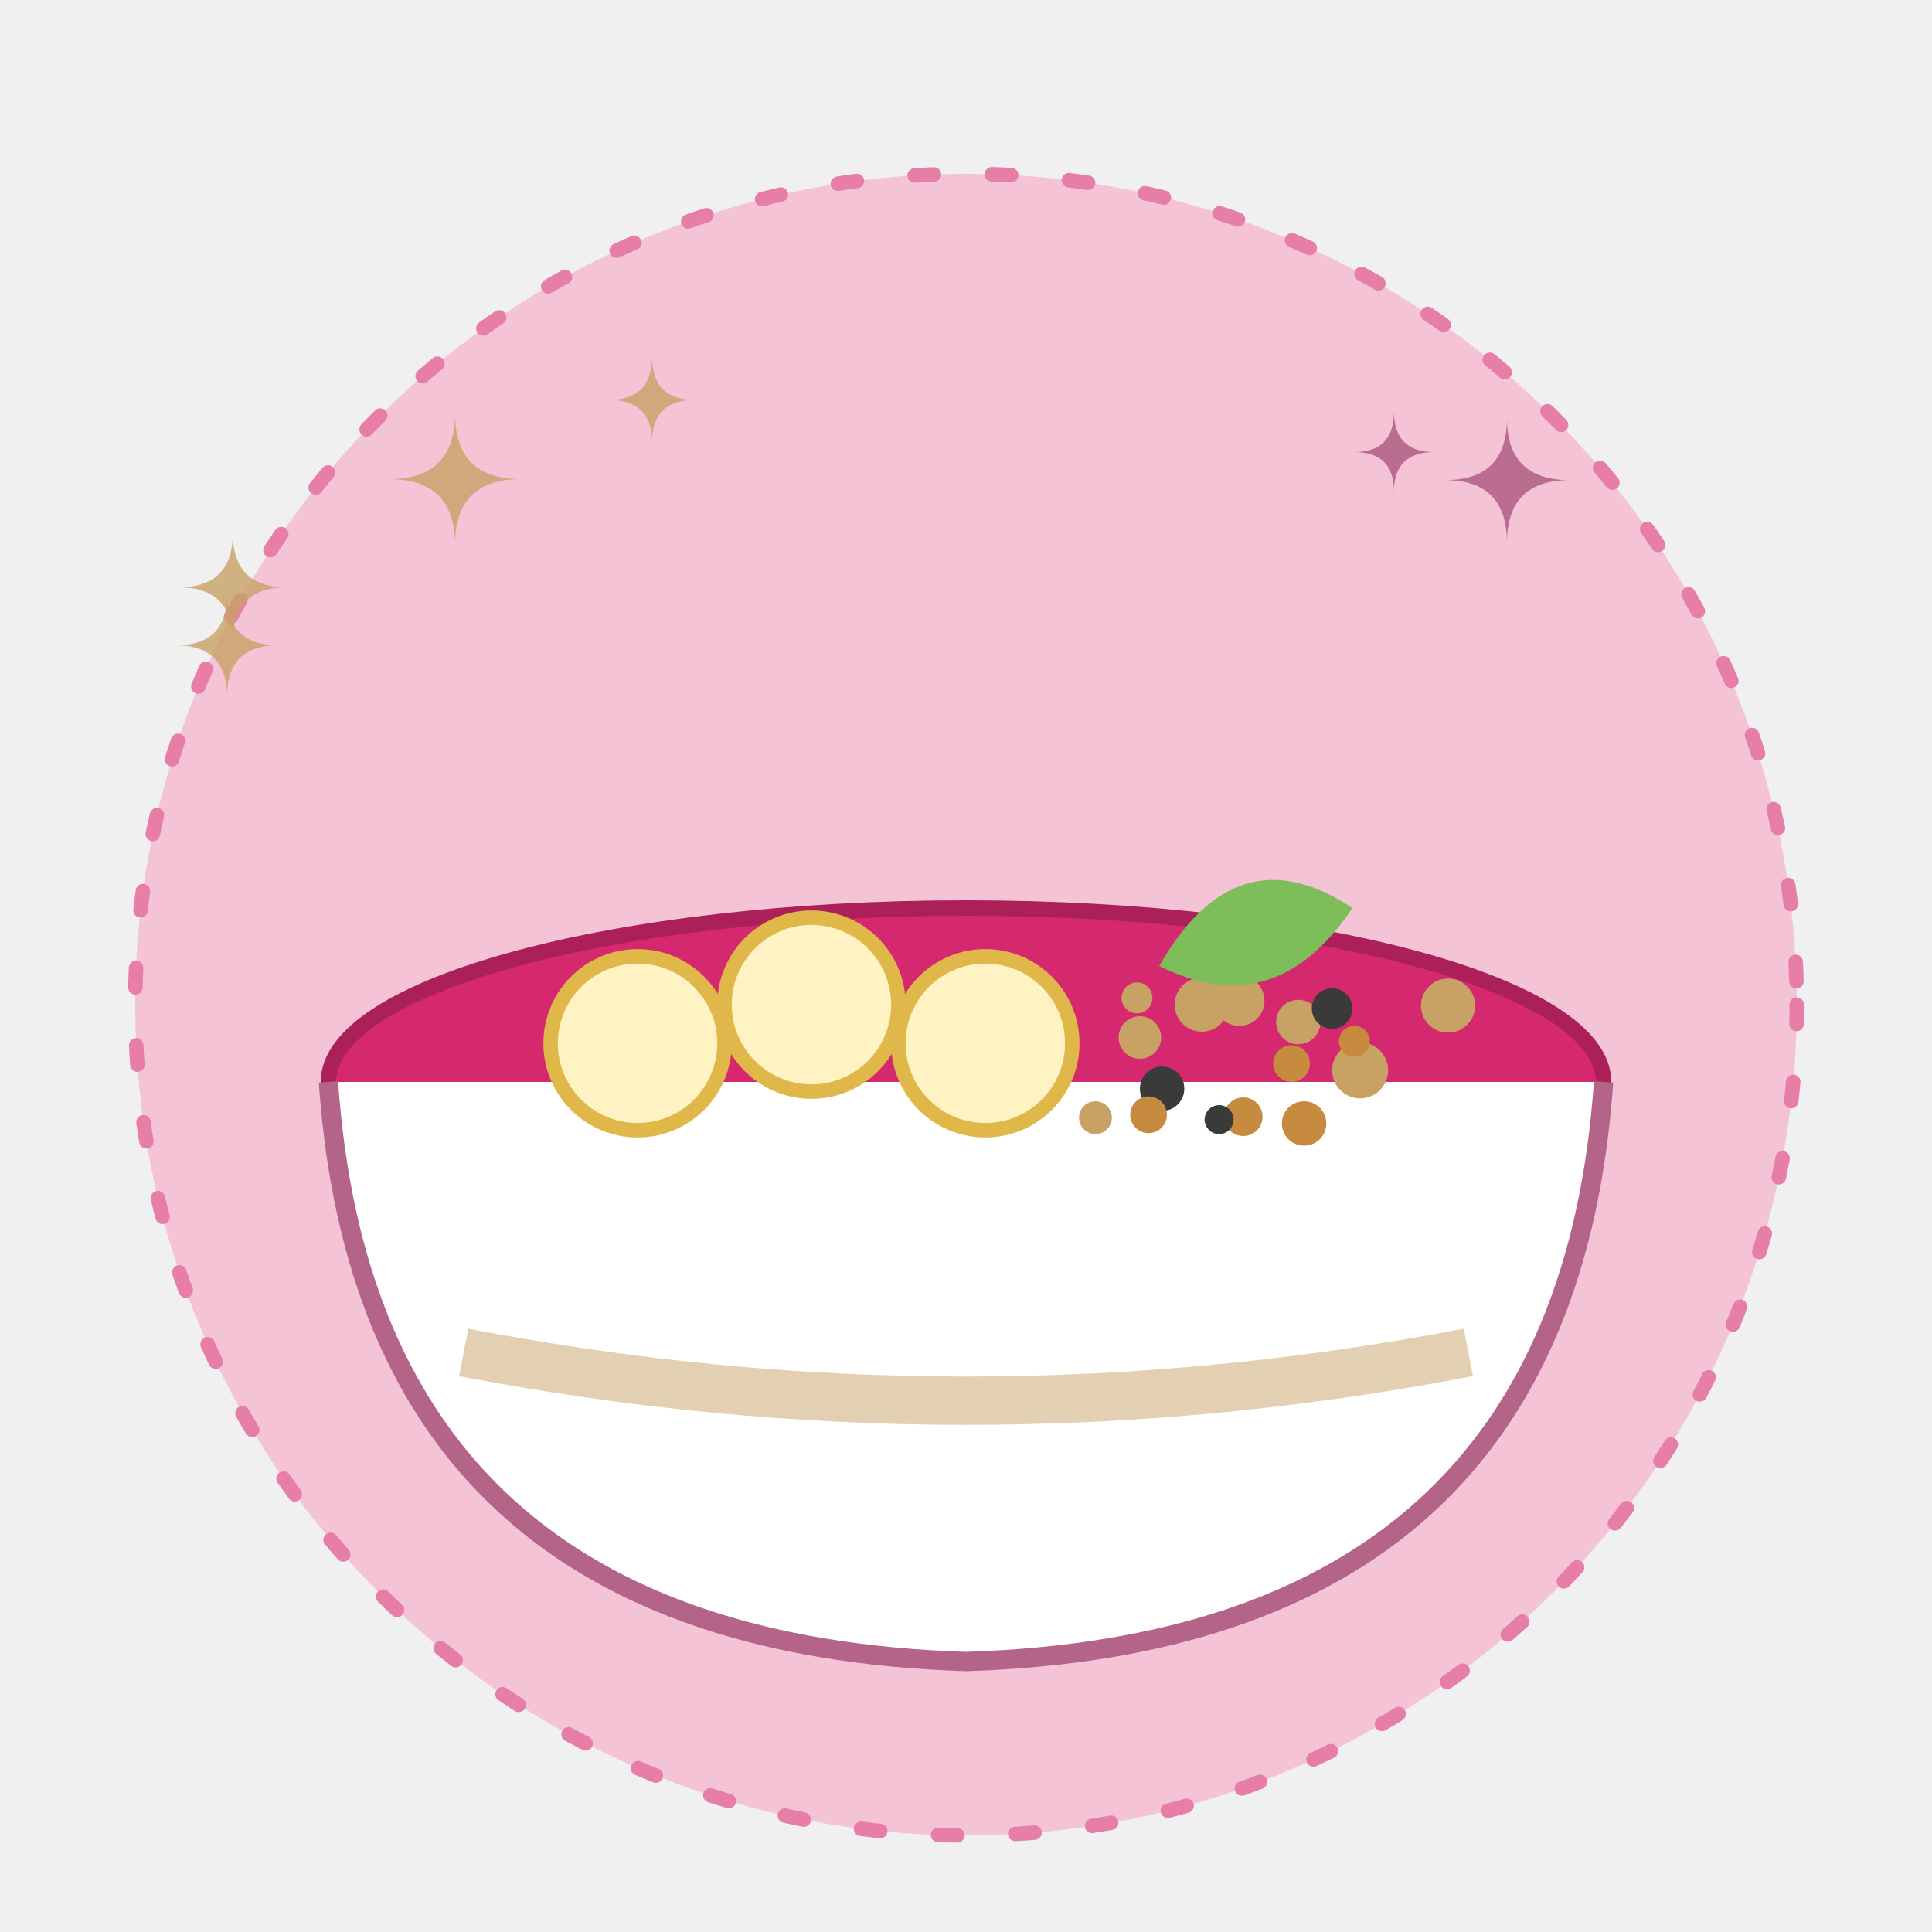
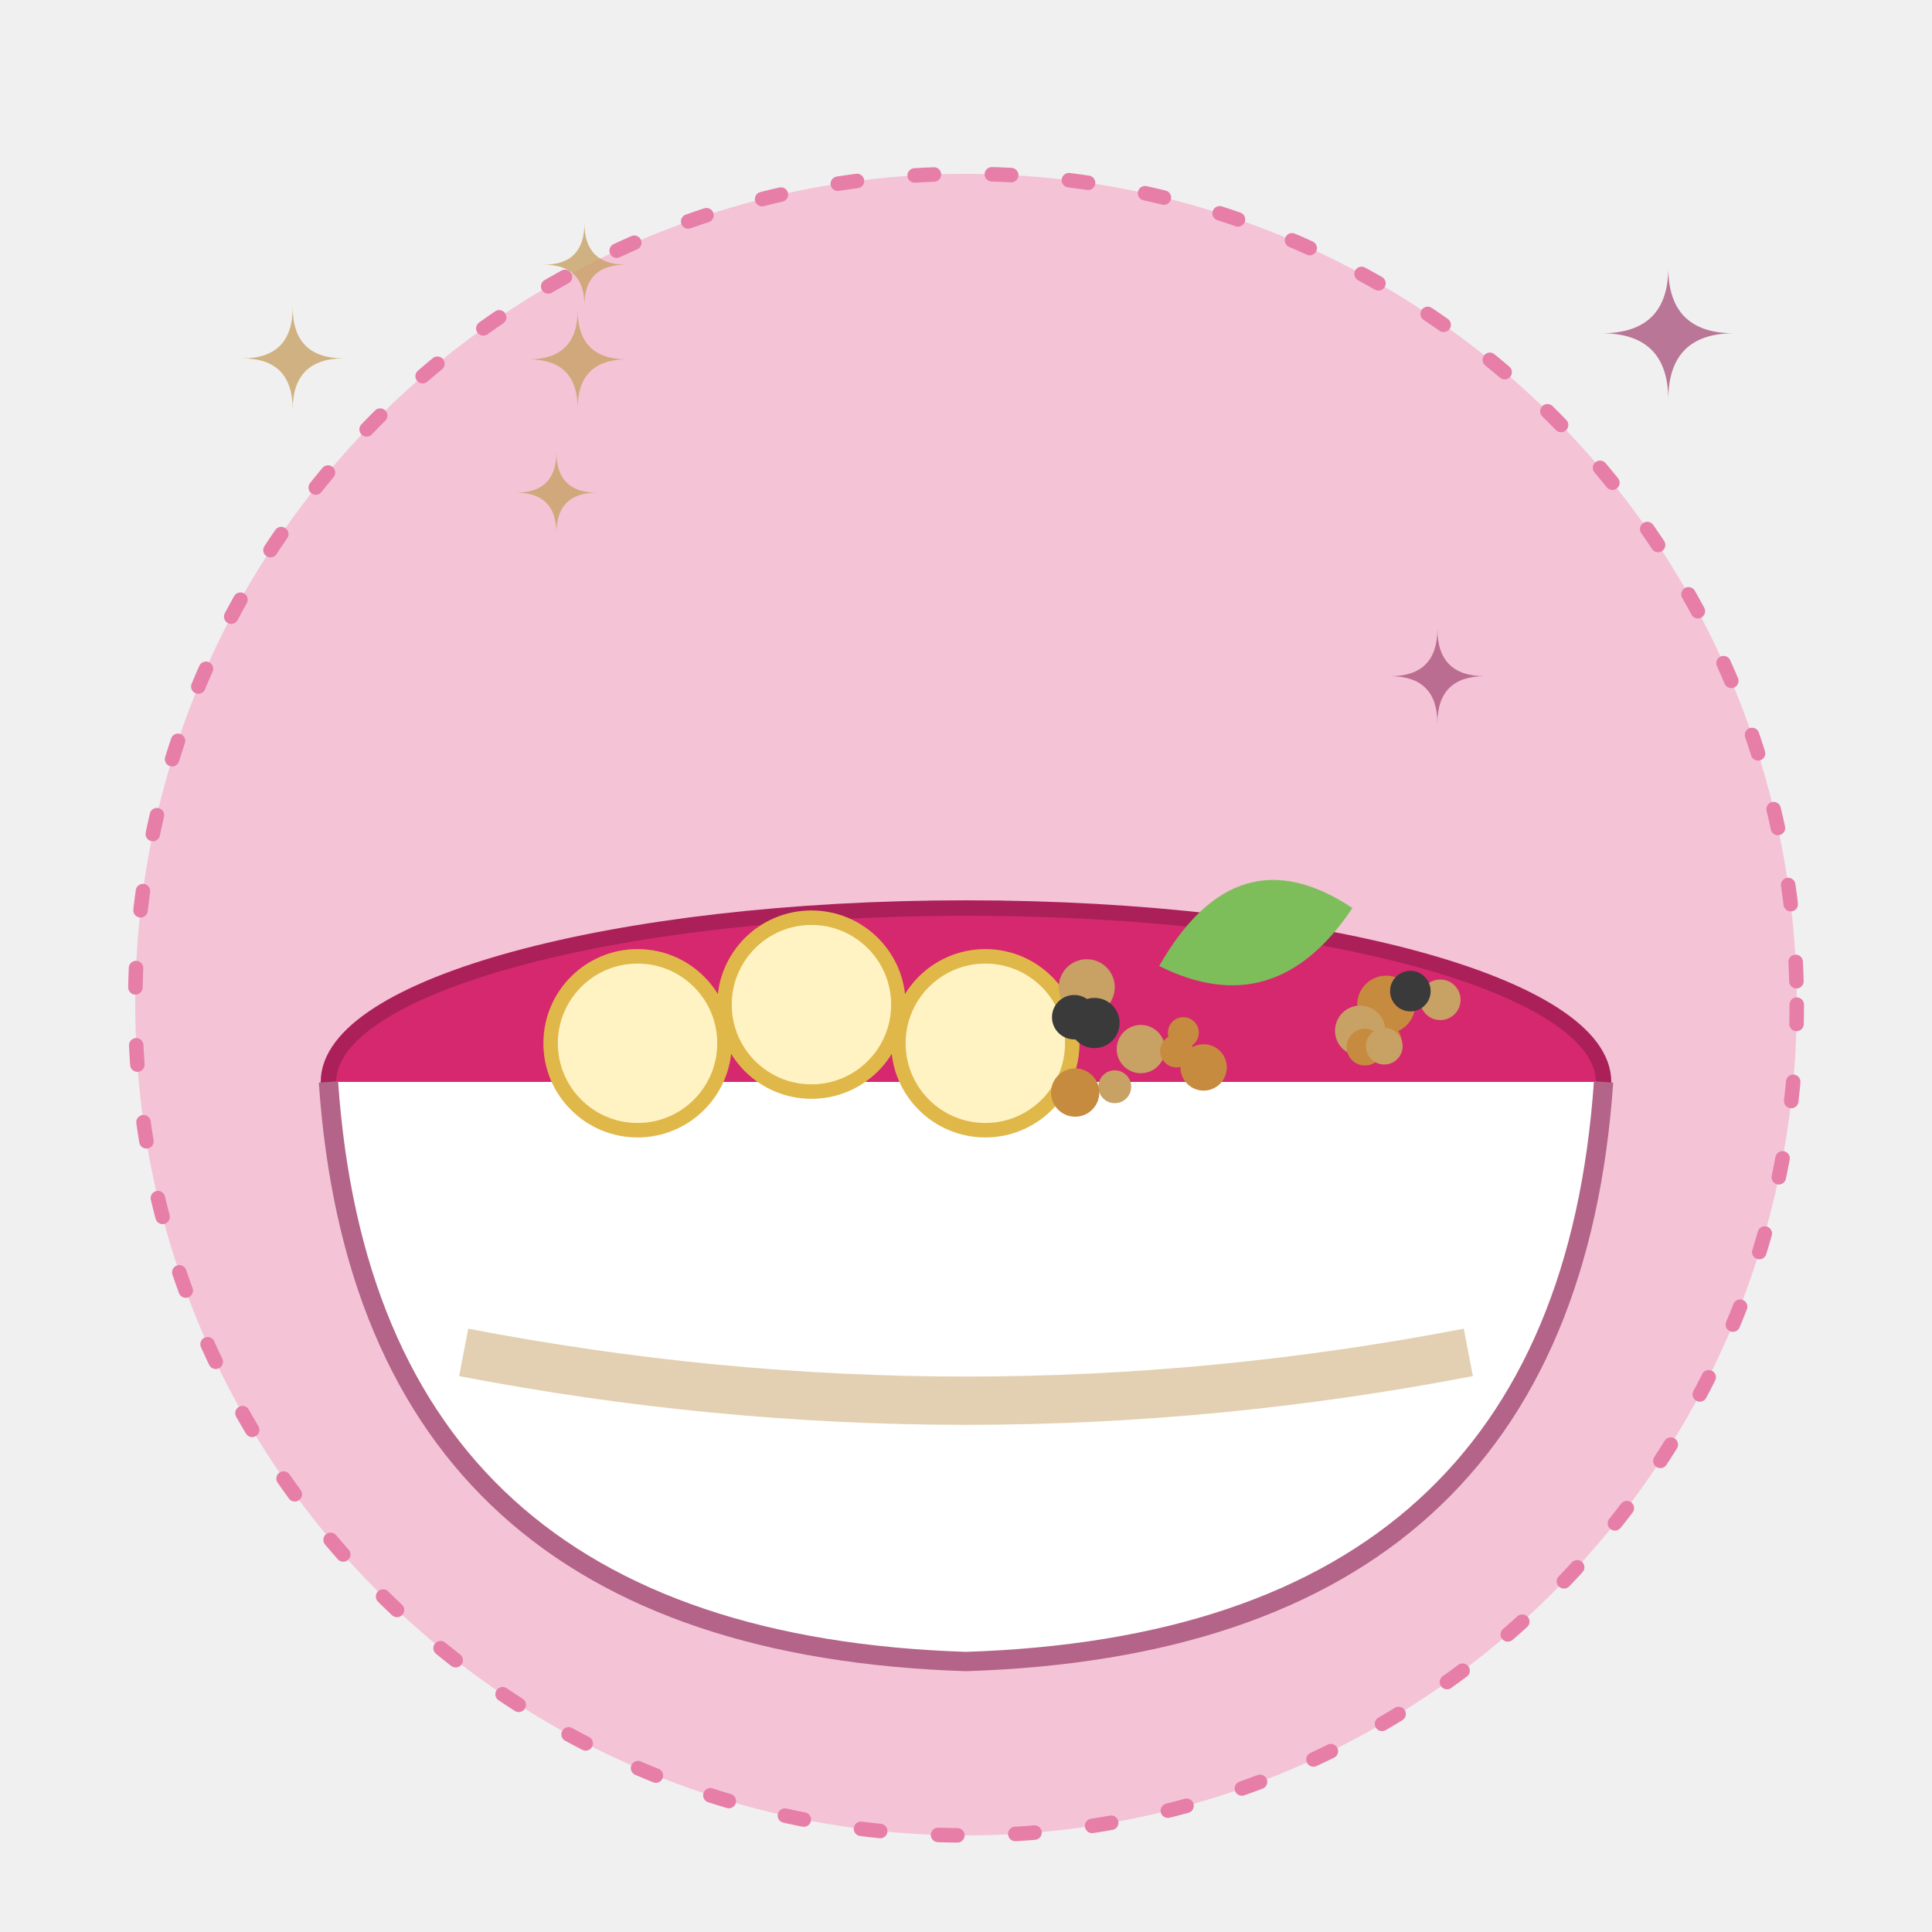
<svg xmlns="http://www.w3.org/2000/svg" viewBox="0 0 200 200" class="art">
  <circle cx="100" cy="104" r="86" fill="#F4C3D6" />
  <circle cx="100" cy="104" r="86" fill="none" stroke="#E67EA8" stroke-width="1.5" stroke-dasharray="2 6" stroke-linecap="round" />
-   <path d="M47.1,42.8 Q47.1,49.6 53.9,49.6 Q47.1,49.6 47.1,56.4 Q47.1,49.6 40.3,49.6 Q47.1,49.6 47.1,42.8Z" fill="#C8A165" opacity="0.8" />
-   <path d="M24.1,55.2 Q24.1,60.8 29.7,60.8 Q24.1,60.8 24.1,66.4 Q24.1,60.8 18.5,60.8 Q24.1,60.8 24.1,55.2Z" fill="#C8A165" opacity="0.8" />
-   <path d="M67.5,36.9 Q67.5,41.4 71.9,41.4 Q67.5,41.4 67.5,45.8 Q67.5,41.4 63.0,41.4 Q67.5,41.4 67.5,36.9Z" fill="#C8A165" opacity="0.8" />
-   <path d="M23.5,61.6 Q23.5,66.8 28.8,66.8 Q23.5,66.8 23.5,72.1 Q23.5,66.8 18.2,66.8 Q23.5,66.8 23.5,61.6Z" fill="#C8A165" opacity="0.8" />
-   <path d="M144.3,42.6 Q144.3,46.8 148.5,46.8 Q144.3,46.8 144.3,50.9 Q144.3,46.8 140.2,46.8 Q144.3,46.8 144.3,42.6Z" fill="#AD587F" opacity="0.8" />
-   <path d="M156.0,43.3 Q156.0,49.7 162.5,49.7 Q156.0,49.7 156.0,56.2 Q156.0,49.7 149.6,49.7 Q156.0,49.7 156.0,43.3Z" fill="#AD587F" opacity="0.8" />
+   <path d="M59.8,32.1 Q59.8,37.2 64.9,37.2 Q59.8,37.2 59.8,42.3 Q59.8,37.2 54.7,37.2 Q59.8,37.2 59.8,32.1Z" fill="#C8A165" opacity="0.8" />
+   <path d="M60.5,23.1 Q60.5,27.4 64.8,27.4 Q60.5,27.4 60.5,31.6 Q60.5,27.4 56.3,27.4 Q60.5,27.4 60.5,23.1Z" fill="#C8A165" opacity="0.8" />
+   <path d="M30.3,31.8 Q30.3,37.1 35.6,37.1 Q30.3,37.1 30.3,42.4 Q30.3,37.1 25.1,37.1 Q30.3,37.1 30.3,31.8Z" fill="#C8A165" opacity="0.8" />
+   <path d="M57.6,46.8 Q57.6,51.0 61.8,51.0 Q57.6,51.0 57.6,55.2 Q57.6,51.0 53.4,51.0 Q57.6,51.0 57.6,46.8Z" fill="#C8A165" opacity="0.8" />
+   <path d="M148.8,65.1 Q148.8,70.0 153.7,70.0 Q148.8,70.0 148.8,74.9 Q148.8,70.0 143.9,70.0 Q148.8,70.0 148.8,65.1Z" fill="#AD587F" opacity="0.8" />
+   <path d="M172.7,27.7 Q172.7,34.5 179.5,34.5 Q172.7,34.5 172.7,41.4 Q172.7,34.5 165.8,34.5 Q172.7,34.5 172.7,27.7Z" fill="#AD587F" opacity="0.8" />
  <ellipse cx="100" cy="112" rx="66" ry="18" fill="#D6286E" stroke="#AB2058" stroke-width="1.6" />
  <path d="M34,112 Q38,170 100,172 Q162,170 166,112" fill="#FFFFFF" stroke="#B36488" stroke-width="2" />
  <path d="M48,140 Q100,150 152,140" fill="none" stroke="#C8A165" stroke-width="5" opacity="0.5" />
  <circle cx="66" cy="108" r="9" fill="#FFF3C4" stroke="#E0B84A" stroke-width="1.5" />
  <circle cx="84" cy="104" r="9" fill="#FFF3C4" stroke="#E0B84A" stroke-width="1.5" />
  <circle cx="102" cy="108" r="9" fill="#FFF3C4" stroke="#E0B84A" stroke-width="1.5" />
-   <circle cx="133.7" cy="110.1" r="1.9" fill="#C68B3E" />
-   <circle cx="140.8" cy="110.8" r="2.9" fill="#C8A165" />
-   <circle cx="128.3" cy="103.6" r="2.6" fill="#C8A165" />
-   <circle cx="128.7" cy="115.6" r="2.0" fill="#C68B3E" />
-   <circle cx="120.3" cy="112.7" r="2.3" fill="#3A3A3A" />
-   <circle cx="118.0" cy="107.4" r="2.2" fill="#C8A165" />
-   <circle cx="149.9" cy="104.1" r="2.8" fill="#C8A165" />
-   <circle cx="124.4" cy="104.0" r="2.8" fill="#C8A165" />
-   <circle cx="126.2" cy="115.9" r="1.5" fill="#3A3A3A" />
-   <circle cx="140.2" cy="107.8" r="1.6" fill="#C68B3E" />
-   <circle cx="134.4" cy="105.8" r="2.3" fill="#C8A165" />
-   <circle cx="113.4" cy="115.7" r="1.7" fill="#C8A165" />
-   <circle cx="118.9" cy="115.4" r="1.9" fill="#C68B3E" />
-   <circle cx="135.0" cy="116.3" r="2.3" fill="#C68B3E" />
-   <circle cx="137.9" cy="104.4" r="2.1" fill="#3A3A3A" />
-   <circle cx="117.7" cy="103.3" r="1.6" fill="#C8A165" />
+   <circle cx="143.0" cy="107.9" r="2.1" fill="#C68B3E" />
+   <circle cx="112.5" cy="102.2" r="2.9" fill="#C8A165" />
+   <circle cx="143.5" cy="104.0" r="3.0" fill="#C68B3E" />
+   <circle cx="124.6" cy="110.5" r="2.4" fill="#C68B3E" />
+   <circle cx="111.2" cy="105.3" r="2.3" fill="#3A3A3A" />
+   <circle cx="140.8" cy="106.7" r="2.6" fill="#C8A165" />
+   <circle cx="122.5" cy="106.9" r="1.6" fill="#C68B3E" />
+   <circle cx="141.3" cy="108.4" r="1.9" fill="#C68B3E" />
+   <circle cx="118.1" cy="108.6" r="2.5" fill="#C8A165" />
+   <circle cx="149.1" cy="103.5" r="2.1" fill="#C8A165" />
+   <circle cx="146.0" cy="102.6" r="2.1" fill="#3A3A3A" />
+   <circle cx="121.8" cy="108.8" r="1.7" fill="#C68B3E" />
+   <circle cx="115.4" cy="112.5" r="1.7" fill="#C8A165" />
+   <circle cx="113.3" cy="105.9" r="2.6" fill="#3A3A3A" />
+   <circle cx="143.3" cy="108.3" r="1.9" fill="#C8A165" />
+   <circle cx="111.3" cy="113.1" r="2.5" fill="#C68B3E" />
  <path d="M120,100 q8,-14 20,-6 q-8,12 -20,6z" fill="#7DBE5B" />
</svg>
